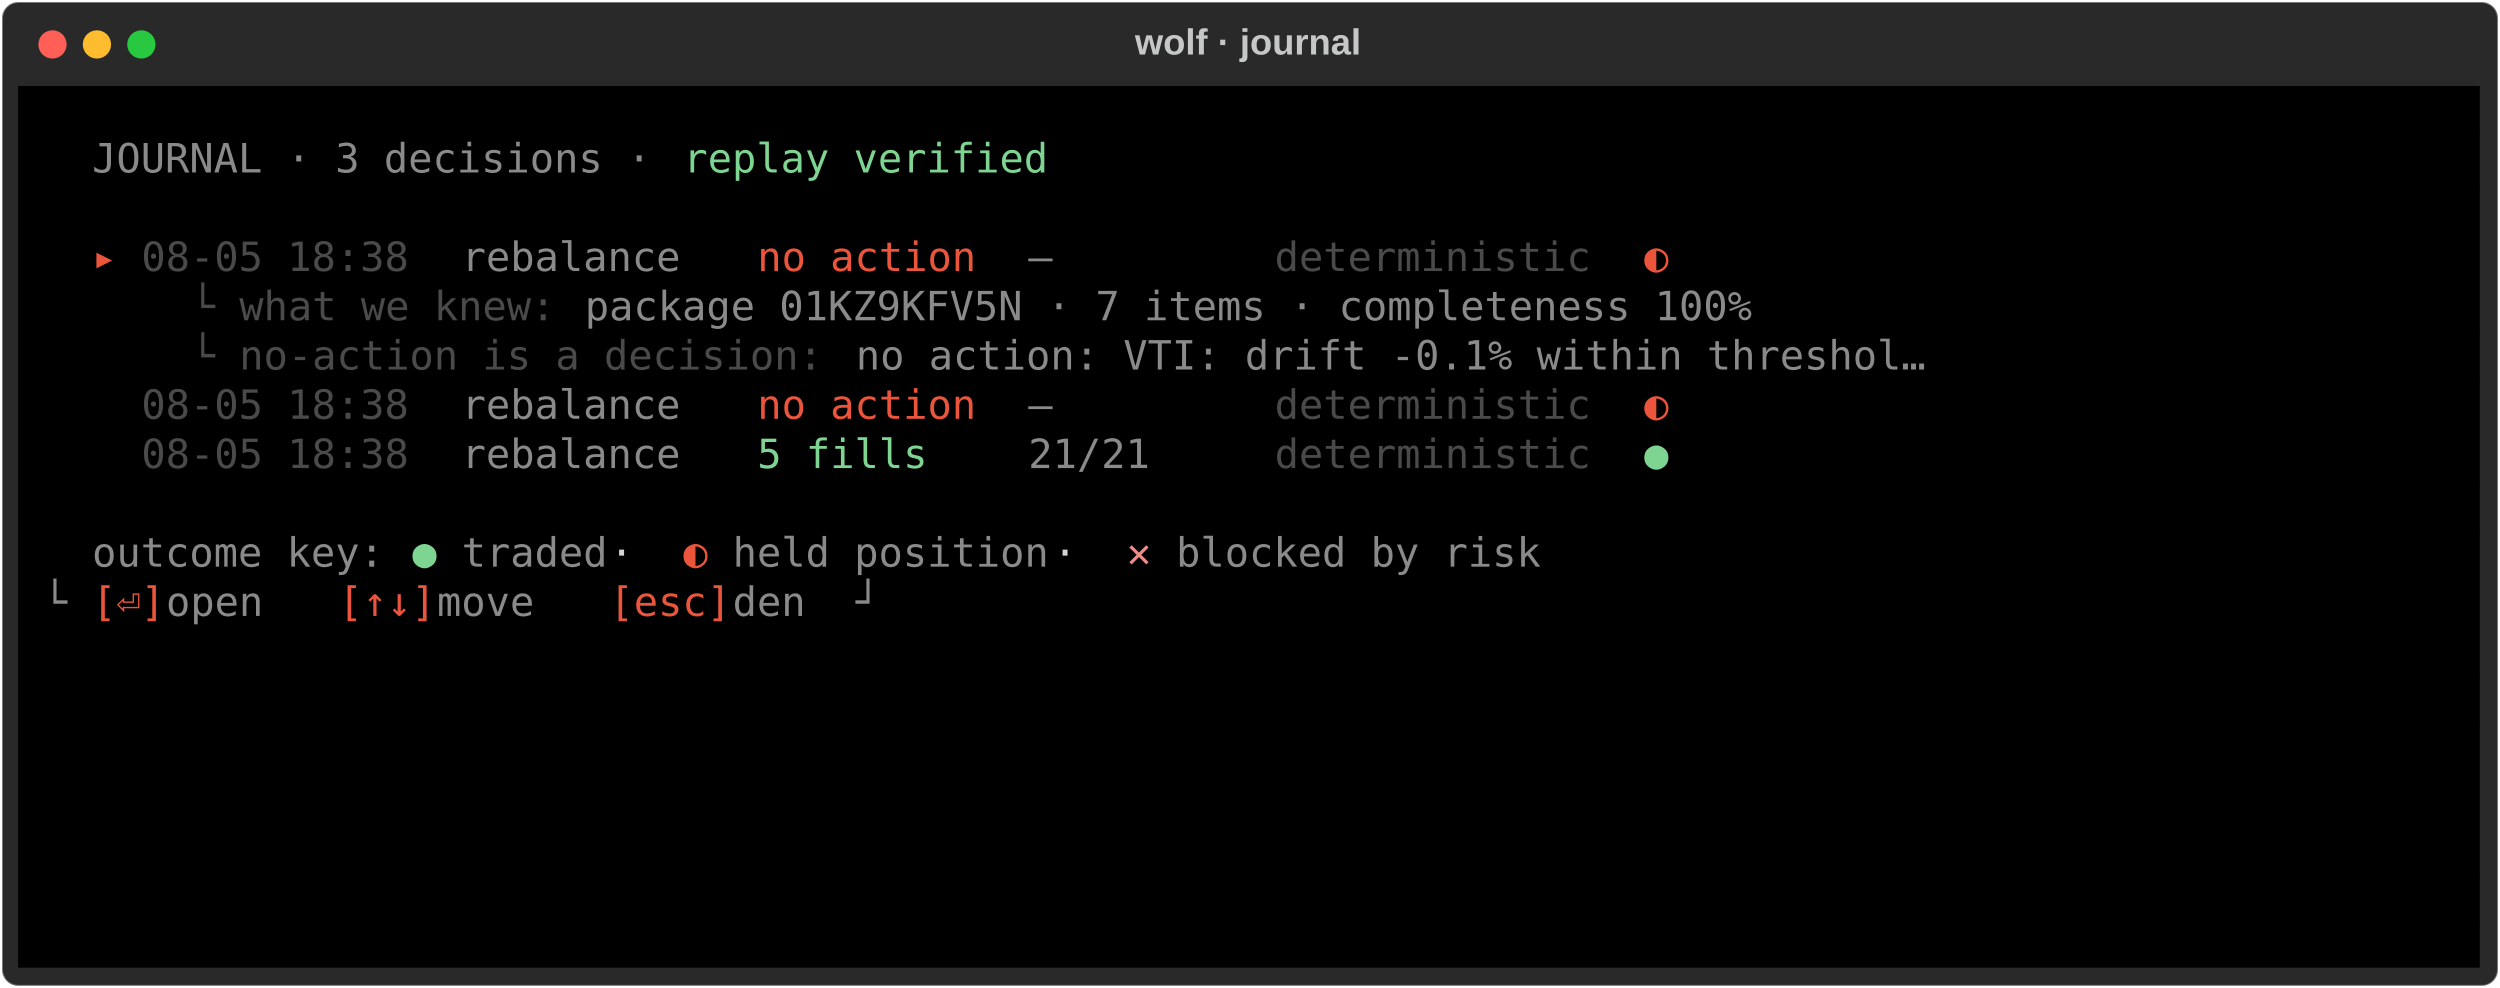
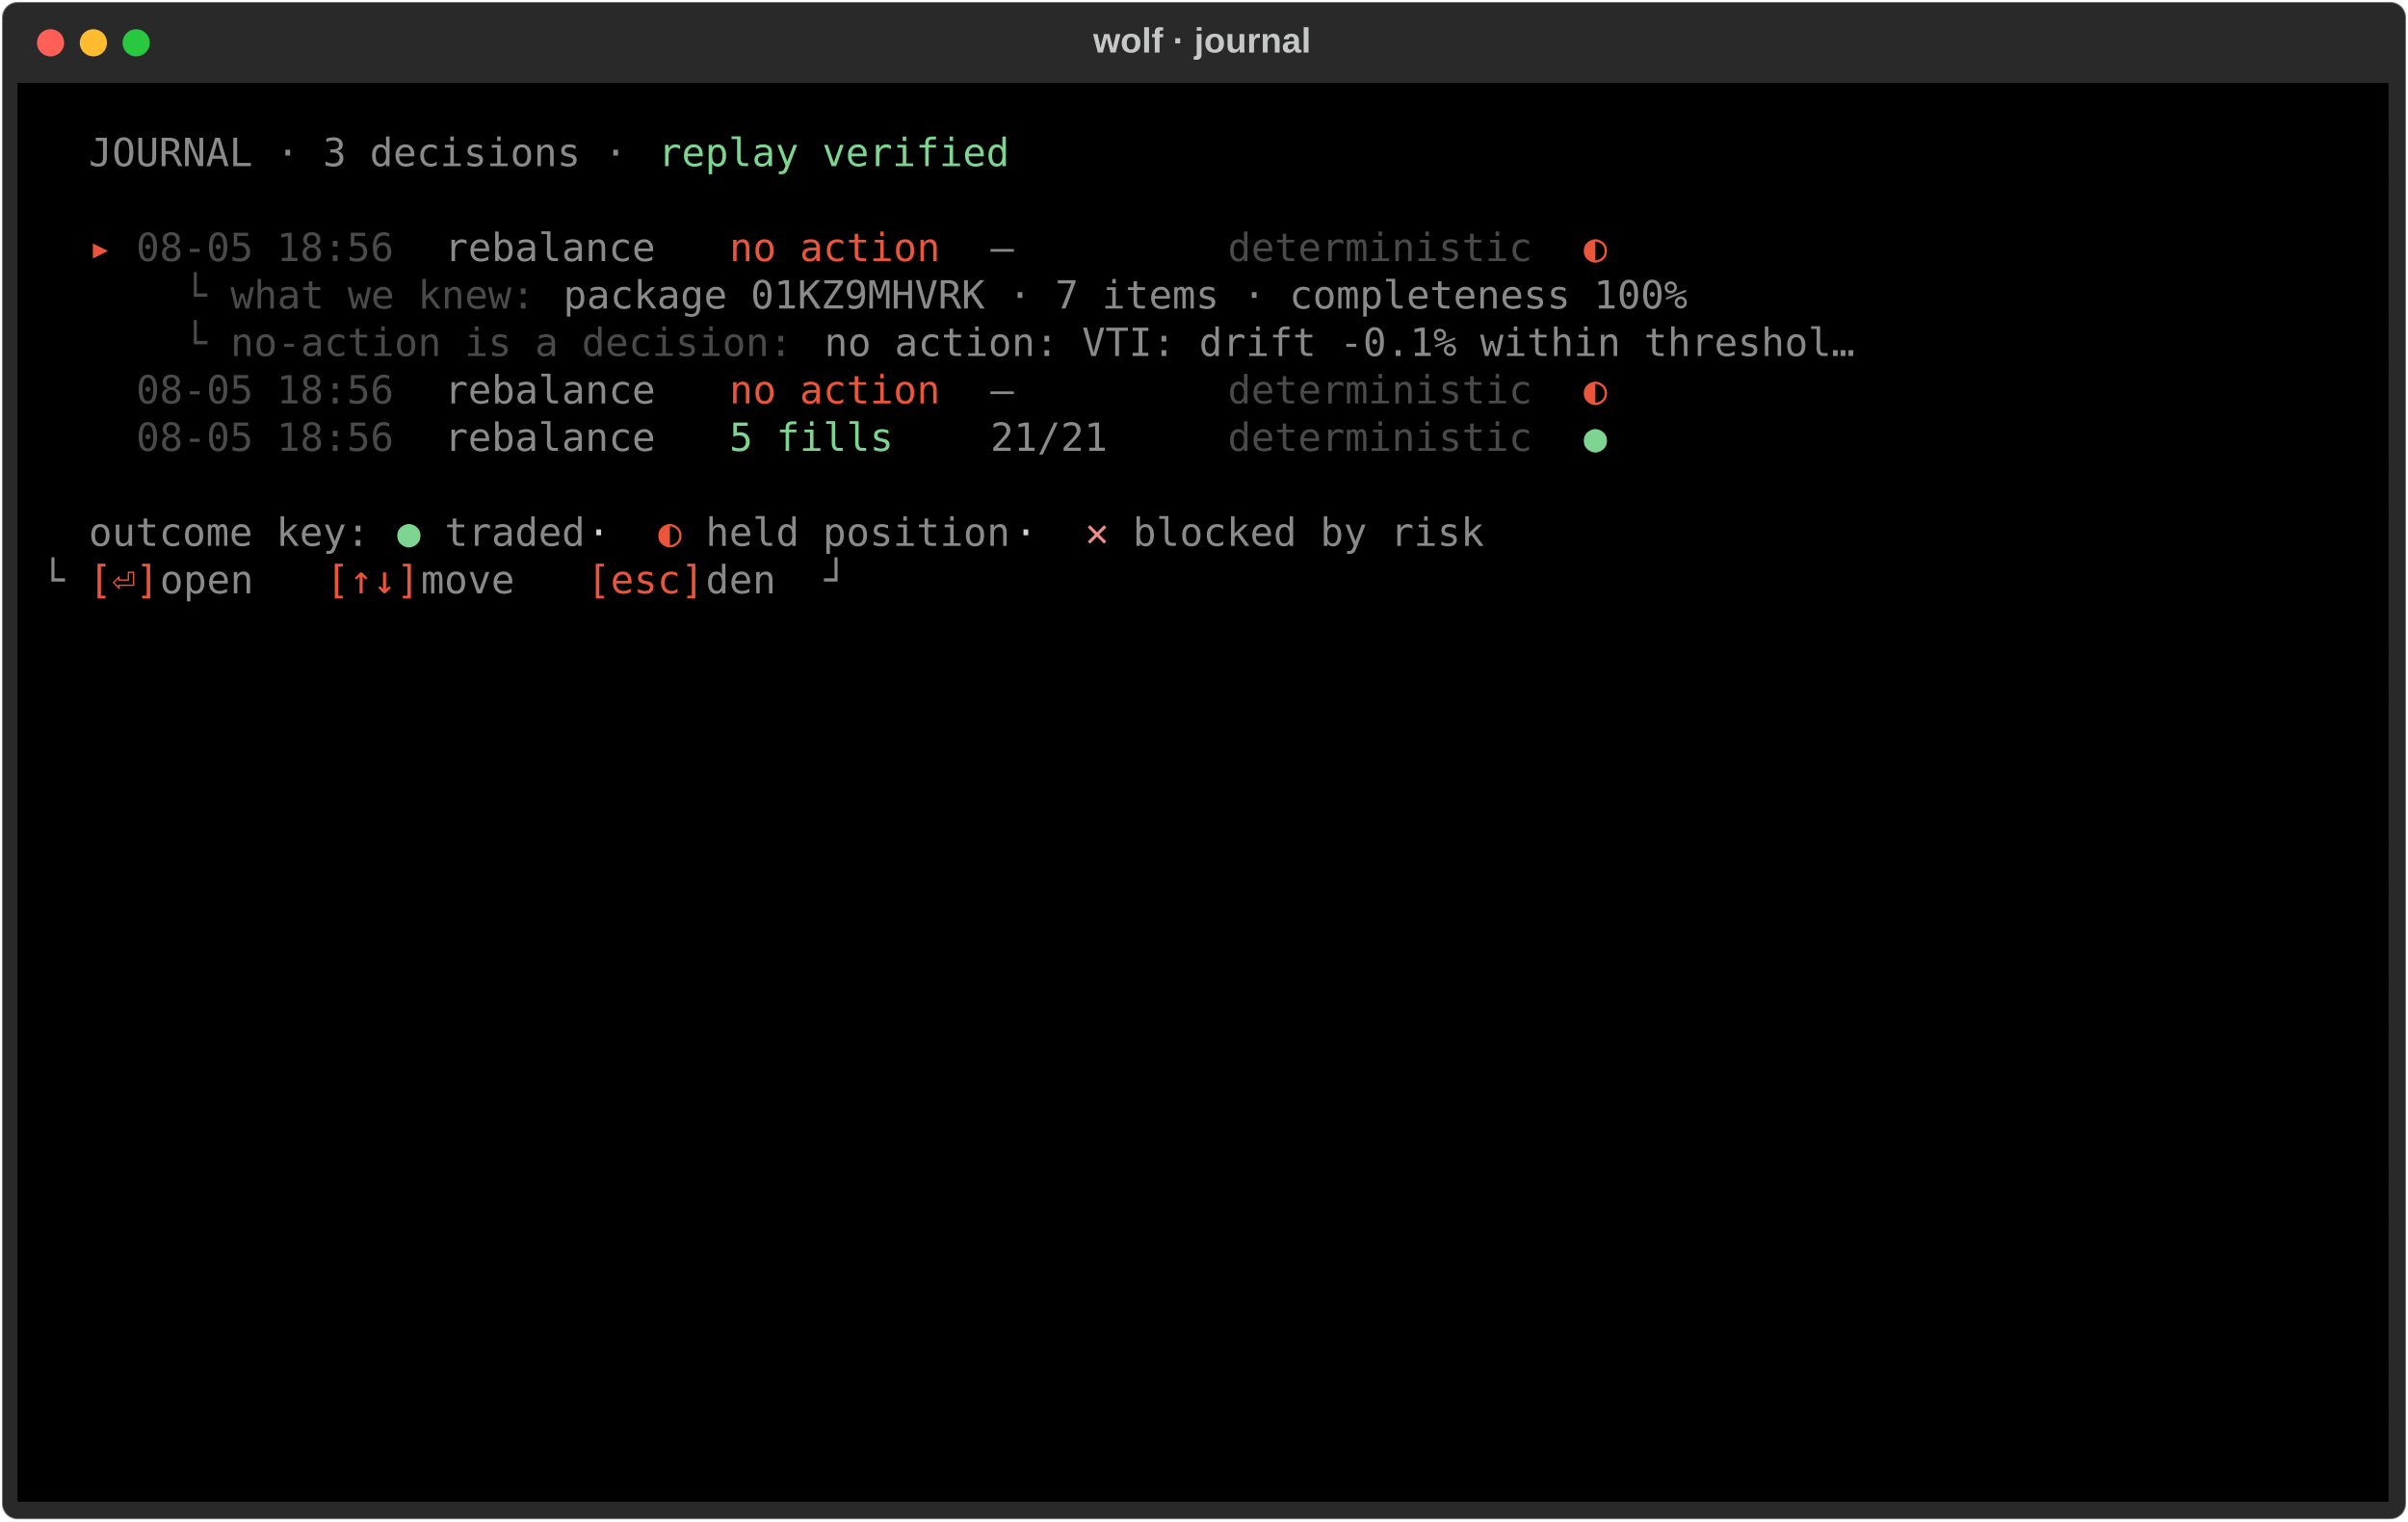
- <svg xmlns="http://www.w3.org/2000/svg" class="rich-terminal" viewBox="0 0 1238 489.2">
+ <svg xmlns="http://www.w3.org/2000/svg" class="rich-terminal" viewBox="0 0 1238 782.0">
  <style>

    @font-face {
        font-family: "Fira Code";
        src: local("FiraCode-Regular"),
                url("https://cdnjs.cloudflare.com/ajax/libs/firacode/6.2.0/woff2/FiraCode-Regular.woff2") format("woff2"),
                url("https://cdnjs.cloudflare.com/ajax/libs/firacode/6.2.0/woff/FiraCode-Regular.woff") format("woff");
        font-style: normal;
        font-weight: 400;
    }
    @font-face {
        font-family: "Fira Code";
        src: local("FiraCode-Bold"),
                url("https://cdnjs.cloudflare.com/ajax/libs/firacode/6.2.0/woff2/FiraCode-Bold.woff2") format("woff2"),
                url("https://cdnjs.cloudflare.com/ajax/libs/firacode/6.2.0/woff/FiraCode-Bold.woff") format("woff");
        font-style: bold;
        font-weight: 700;
    }

-     .terminal-1604072841-matrix {
+     .terminal-660602770-matrix {
        font-family: Fira Code, monospace;
        font-size: 20px;
        line-height: 24.4px;
        font-variant-east-asian: full-width;
    }

-     .terminal-1604072841-title {
+     .terminal-660602770-title {
        font-size: 18px;
        font-weight: bold;
        font-family: arial;
    }

-     .terminal-1604072841-r1 { fill: #c5c8c6 }
- .terminal-1604072841-r2 { fill: #d4d4d4 }
- .terminal-1604072841-r3 { fill: #8a8a8a }
- .terminal-1604072841-r4 { fill: #7ed491 }
- .terminal-1604072841-r5 { fill: #ea553b }
- .terminal-1604072841-r6 { fill: #4a4a4a }
- .terminal-1604072841-r7 { fill: #f08c8c }
+     .terminal-660602770-r1 { fill: #c5c8c6 }
+ .terminal-660602770-r2 { fill: #d4d4d4 }
+ .terminal-660602770-r3 { fill: #8a8a8a }
+ .terminal-660602770-r4 { fill: #7ed491 }
+ .terminal-660602770-r5 { fill: #ea553b }
+ .terminal-660602770-r6 { fill: #4a4a4a }
+ .terminal-660602770-r7 { fill: #f08c8c }
    </style>
  <defs>
-     <clipPath id="terminal-1604072841-clip-terminal">
-       <rect x="0" y="0" width="1219.0" height="438.2" />
-     </clipPath>
-     <clipPath id="terminal-1604072841-line-0">
+     <clipPath id="terminal-660602770-clip-terminal">
+       <rect x="0" y="0" width="1219.0" height="731.0" />
+     </clipPath>
+     <clipPath id="terminal-660602770-line-0">
      <rect x="0" y="1.5" width="1220" height="24.65" />
    </clipPath>
-     <clipPath id="terminal-1604072841-line-1">
+     <clipPath id="terminal-660602770-line-1">
      <rect x="0" y="25.9" width="1220" height="24.65" />
    </clipPath>
-     <clipPath id="terminal-1604072841-line-2">
+     <clipPath id="terminal-660602770-line-2">
      <rect x="0" y="50.3" width="1220" height="24.65" />
    </clipPath>
-     <clipPath id="terminal-1604072841-line-3">
+     <clipPath id="terminal-660602770-line-3">
      <rect x="0" y="74.7" width="1220" height="24.65" />
    </clipPath>
-     <clipPath id="terminal-1604072841-line-4">
+     <clipPath id="terminal-660602770-line-4">
      <rect x="0" y="99.1" width="1220" height="24.65" />
    </clipPath>
-     <clipPath id="terminal-1604072841-line-5">
+     <clipPath id="terminal-660602770-line-5">
      <rect x="0" y="123.5" width="1220" height="24.65" />
    </clipPath>
-     <clipPath id="terminal-1604072841-line-6">
+     <clipPath id="terminal-660602770-line-6">
      <rect x="0" y="147.9" width="1220" height="24.65" />
    </clipPath>
-     <clipPath id="terminal-1604072841-line-7">
+     <clipPath id="terminal-660602770-line-7">
      <rect x="0" y="172.3" width="1220" height="24.65" />
    </clipPath>
-     <clipPath id="terminal-1604072841-line-8">
+     <clipPath id="terminal-660602770-line-8">
      <rect x="0" y="196.7" width="1220" height="24.65" />
    </clipPath>
-     <clipPath id="terminal-1604072841-line-9">
+     <clipPath id="terminal-660602770-line-9">
      <rect x="0" y="221.1" width="1220" height="24.65" />
    </clipPath>
-     <clipPath id="terminal-1604072841-line-10">
+     <clipPath id="terminal-660602770-line-10">
      <rect x="0" y="245.5" width="1220" height="24.65" />
    </clipPath>
-     <clipPath id="terminal-1604072841-line-11">
+     <clipPath id="terminal-660602770-line-11">
      <rect x="0" y="269.9" width="1220" height="24.65" />
    </clipPath>
-     <clipPath id="terminal-1604072841-line-12">
+     <clipPath id="terminal-660602770-line-12">
      <rect x="0" y="294.3" width="1220" height="24.65" />
    </clipPath>
-     <clipPath id="terminal-1604072841-line-13">
+     <clipPath id="terminal-660602770-line-13">
      <rect x="0" y="318.7" width="1220" height="24.65" />
    </clipPath>
-     <clipPath id="terminal-1604072841-line-14">
+     <clipPath id="terminal-660602770-line-14">
      <rect x="0" y="343.1" width="1220" height="24.65" />
    </clipPath>
-     <clipPath id="terminal-1604072841-line-15">
+     <clipPath id="terminal-660602770-line-15">
      <rect x="0" y="367.5" width="1220" height="24.65" />
    </clipPath>
-     <clipPath id="terminal-1604072841-line-16">
+     <clipPath id="terminal-660602770-line-16">
      <rect x="0" y="391.9" width="1220" height="24.65" />
    </clipPath>
+     <clipPath id="terminal-660602770-line-17">
+       <rect x="0" y="416.3" width="1220" height="24.65" />
+     </clipPath>
+     <clipPath id="terminal-660602770-line-18">
+       <rect x="0" y="440.7" width="1220" height="24.65" />
+     </clipPath>
+     <clipPath id="terminal-660602770-line-19">
+       <rect x="0" y="465.1" width="1220" height="24.65" />
+     </clipPath>
+     <clipPath id="terminal-660602770-line-20">
+       <rect x="0" y="489.5" width="1220" height="24.65" />
+     </clipPath>
+     <clipPath id="terminal-660602770-line-21">
+       <rect x="0" y="513.9" width="1220" height="24.65" />
+     </clipPath>
+     <clipPath id="terminal-660602770-line-22">
+       <rect x="0" y="538.3" width="1220" height="24.65" />
+     </clipPath>
+     <clipPath id="terminal-660602770-line-23">
+       <rect x="0" y="562.7" width="1220" height="24.65" />
+     </clipPath>
+     <clipPath id="terminal-660602770-line-24">
+       <rect x="0" y="587.1" width="1220" height="24.65" />
+     </clipPath>
+     <clipPath id="terminal-660602770-line-25">
+       <rect x="0" y="611.5" width="1220" height="24.65" />
+     </clipPath>
+     <clipPath id="terminal-660602770-line-26">
+       <rect x="0" y="635.9" width="1220" height="24.65" />
+     </clipPath>
+     <clipPath id="terminal-660602770-line-27">
+       <rect x="0" y="660.3" width="1220" height="24.65" />
+     </clipPath>
+     <clipPath id="terminal-660602770-line-28">
+       <rect x="0" y="684.7" width="1220" height="24.65" />
+     </clipPath>
  </defs>
-   <rect fill="#292929" stroke="rgba(255,255,255,0.35)" stroke-width="1" x="1" y="1" width="1236" height="487.2" rx="8" />
-   <text class="terminal-1604072841-title" fill="#c5c8c6" text-anchor="middle" x="618" y="27">wolf · journal</text>
+   <rect fill="#292929" stroke="rgba(255,255,255,0.35)" stroke-width="1" x="1" y="1" width="1236" height="780" rx="8" />
+   <text class="terminal-660602770-title" fill="#c5c8c6" text-anchor="middle" x="618" y="27">wolf · journal</text>
  <g transform="translate(26,22)">
    <circle cx="0" cy="0" r="7" fill="#ff5f57" />
    <circle cx="22" cy="0" r="7" fill="#febc2e" />
    <circle cx="44" cy="0" r="7" fill="#28c840" />
  </g>
-   <g transform="translate(9, 41)" clip-path="url(#terminal-1604072841-clip-terminal)">
+   <g transform="translate(9, 41)" clip-path="url(#terminal-660602770-clip-terminal)">
    <rect fill="#000000" x="0" y="1.5" width="12.2" height="24.65" shape-rendering="crispEdges" />
    <rect fill="#000000" x="12.2" y="1.5" width="0" height="24.65" shape-rendering="crispEdges" />
    <rect fill="#000000" x="12.2" y="1.5" width="1195.6" height="24.65" shape-rendering="crispEdges" />
    <rect fill="#000000" x="1207.8" y="1.5" width="12.2" height="24.65" shape-rendering="crispEdges" />
    <rect fill="#000000" x="0" y="25.9" width="12.2" height="24.65" shape-rendering="crispEdges" />
    <rect fill="#000000" x="12.2" y="25.9" width="24.4" height="24.65" shape-rendering="crispEdges" />
    <rect fill="#000000" x="36.6" y="25.9" width="280.6" height="24.65" shape-rendering="crispEdges" />
    <rect fill="#000000" x="317.2" y="25.9" width="12.2" height="24.65" shape-rendering="crispEdges" />
    <rect fill="#000000" x="329.4" y="25.9" width="183" height="24.65" shape-rendering="crispEdges" />
    <rect fill="#000000" x="512.4" y="25.9" width="695.4" height="24.65" shape-rendering="crispEdges" />
    <rect fill="#000000" x="1207.8" y="25.9" width="12.2" height="24.65" shape-rendering="crispEdges" />
    <rect fill="#000000" x="0" y="50.3" width="12.2" height="24.65" shape-rendering="crispEdges" />
    <rect fill="#000000" x="12.2" y="50.3" width="0" height="24.65" shape-rendering="crispEdges" />
    <rect fill="#000000" x="12.2" y="50.3" width="1195.6" height="24.65" shape-rendering="crispEdges" />
    <rect fill="#000000" x="1207.8" y="50.3" width="12.2" height="24.65" shape-rendering="crispEdges" />
    <rect fill="#000000" x="0" y="74.7" width="12.2" height="24.65" shape-rendering="crispEdges" />
    <rect fill="#000000" x="12.2" y="74.7" width="24.4" height="24.65" shape-rendering="crispEdges" />
    <rect fill="#000000" x="36.6" y="74.7" width="12.2" height="24.65" shape-rendering="crispEdges" />
    <rect fill="#000000" x="48.8" y="74.7" width="12.2" height="24.65" shape-rendering="crispEdges" />
    <rect fill="#000000" x="61" y="74.7" width="134.2" height="24.65" shape-rendering="crispEdges" />
    <rect fill="#000000" x="195.2" y="74.7" width="24.4" height="24.65" shape-rendering="crispEdges" />
    <rect fill="#000000" x="219.6" y="74.7" width="146.4" height="24.65" shape-rendering="crispEdges" />
    <rect fill="#000000" x="366" y="74.7" width="134.2" height="24.65" shape-rendering="crispEdges" />
    <rect fill="#000000" x="500.2" y="74.7" width="85.4" height="24.65" shape-rendering="crispEdges" />
    <rect fill="#000000" x="585.6" y="74.7" width="36.6" height="24.65" shape-rendering="crispEdges" />
    <rect fill="#000000" x="622.2" y="74.7" width="158.6" height="24.65" shape-rendering="crispEdges" />
    <rect fill="#000000" x="780.8" y="74.7" width="24.4" height="24.65" shape-rendering="crispEdges" />
    <rect fill="#000000" x="805.2" y="74.7" width="12.2" height="24.65" shape-rendering="crispEdges" />
    <rect fill="#000000" x="817.4" y="74.7" width="390.4" height="24.65" shape-rendering="crispEdges" />
    <rect fill="#000000" x="1207.8" y="74.7" width="12.2" height="24.65" shape-rendering="crispEdges" />
    <rect fill="#000000" x="0" y="99.1" width="12.2" height="24.65" shape-rendering="crispEdges" />
    <rect fill="#000000" x="12.2" y="99.1" width="73.2" height="24.65" shape-rendering="crispEdges" />
    <rect fill="#000000" x="85.4" y="99.1" width="183" height="24.65" shape-rendering="crispEdges" />
    <rect fill="#000000" x="268.4" y="99.1" width="12.2" height="24.65" shape-rendering="crispEdges" />
    <rect fill="#000000" x="280.6" y="99.1" width="585.6" height="24.65" shape-rendering="crispEdges" />
    <rect fill="#000000" x="866.2" y="99.1" width="341.6" height="24.65" shape-rendering="crispEdges" />
    <rect fill="#000000" x="1207.8" y="99.1" width="12.2" height="24.65" shape-rendering="crispEdges" />
    <rect fill="#000000" x="0" y="123.5" width="12.2" height="24.65" shape-rendering="crispEdges" />
    <rect fill="#000000" x="12.2" y="123.5" width="73.2" height="24.65" shape-rendering="crispEdges" />
    <rect fill="#000000" x="85.4" y="123.5" width="317.2" height="24.65" shape-rendering="crispEdges" />
    <rect fill="#000000" x="402.6" y="123.5" width="12.2" height="24.65" shape-rendering="crispEdges" />
    <rect fill="#000000" x="414.8" y="123.5" width="536.8" height="24.65" shape-rendering="crispEdges" />
    <rect fill="#000000" x="951.6" y="123.5" width="256.2" height="24.65" shape-rendering="crispEdges" />
    <rect fill="#000000" x="1207.8" y="123.5" width="12.2" height="24.65" shape-rendering="crispEdges" />
    <rect fill="#000000" x="0" y="147.9" width="12.2" height="24.65" shape-rendering="crispEdges" />
    <rect fill="#000000" x="12.2" y="147.9" width="48.8" height="24.65" shape-rendering="crispEdges" />
    <rect fill="#000000" x="61" y="147.9" width="134.2" height="24.65" shape-rendering="crispEdges" />
    <rect fill="#000000" x="195.2" y="147.9" width="24.4" height="24.65" shape-rendering="crispEdges" />
    <rect fill="#000000" x="219.6" y="147.9" width="146.4" height="24.65" shape-rendering="crispEdges" />
    <rect fill="#000000" x="366" y="147.9" width="134.2" height="24.65" shape-rendering="crispEdges" />
    <rect fill="#000000" x="500.2" y="147.9" width="85.4" height="24.65" shape-rendering="crispEdges" />
    <rect fill="#000000" x="585.6" y="147.9" width="36.6" height="24.65" shape-rendering="crispEdges" />
    <rect fill="#000000" x="622.2" y="147.9" width="158.6" height="24.65" shape-rendering="crispEdges" />
    <rect fill="#000000" x="780.8" y="147.9" width="24.4" height="24.65" shape-rendering="crispEdges" />
    <rect fill="#000000" x="805.2" y="147.9" width="12.2" height="24.65" shape-rendering="crispEdges" />
    <rect fill="#000000" x="817.4" y="147.9" width="390.4" height="24.65" shape-rendering="crispEdges" />
    <rect fill="#000000" x="1207.8" y="147.9" width="12.2" height="24.65" shape-rendering="crispEdges" />
    <rect fill="#000000" x="0" y="172.3" width="12.2" height="24.65" shape-rendering="crispEdges" />
    <rect fill="#000000" x="12.2" y="172.3" width="48.8" height="24.65" shape-rendering="crispEdges" />
    <rect fill="#000000" x="61" y="172.3" width="134.2" height="24.65" shape-rendering="crispEdges" />
    <rect fill="#000000" x="195.2" y="172.3" width="24.4" height="24.65" shape-rendering="crispEdges" />
    <rect fill="#000000" x="219.6" y="172.3" width="146.4" height="24.65" shape-rendering="crispEdges" />
    <rect fill="#000000" x="366" y="172.3" width="134.2" height="24.65" shape-rendering="crispEdges" />
    <rect fill="#000000" x="500.2" y="172.3" width="85.4" height="24.65" shape-rendering="crispEdges" />
    <rect fill="#000000" x="585.6" y="172.3" width="36.6" height="24.65" shape-rendering="crispEdges" />
    <rect fill="#000000" x="622.2" y="172.3" width="158.6" height="24.65" shape-rendering="crispEdges" />
    <rect fill="#000000" x="780.8" y="172.3" width="24.4" height="24.65" shape-rendering="crispEdges" />
    <rect fill="#000000" x="805.2" y="172.3" width="12.2" height="24.65" shape-rendering="crispEdges" />
    <rect fill="#000000" x="817.4" y="172.3" width="390.4" height="24.65" shape-rendering="crispEdges" />
    <rect fill="#000000" x="1207.8" y="172.3" width="12.2" height="24.65" shape-rendering="crispEdges" />
    <rect fill="#000000" x="0" y="196.7" width="12.2" height="24.65" shape-rendering="crispEdges" />
    <rect fill="#000000" x="12.2" y="196.7" width="0" height="24.65" shape-rendering="crispEdges" />
    <rect fill="#000000" x="12.2" y="196.7" width="1195.6" height="24.65" shape-rendering="crispEdges" />
    <rect fill="#000000" x="1207.8" y="196.7" width="12.2" height="24.65" shape-rendering="crispEdges" />
    <rect fill="#000000" x="0" y="221.1" width="12.2" height="24.65" shape-rendering="crispEdges" />
    <rect fill="#000000" x="12.2" y="221.1" width="24.4" height="24.65" shape-rendering="crispEdges" />
    <rect fill="#000000" x="36.6" y="221.1" width="146.4" height="24.65" shape-rendering="crispEdges" />
    <rect fill="#000000" x="183" y="221.1" width="12.2" height="24.65" shape-rendering="crispEdges" />
    <rect fill="#000000" x="195.2" y="221.1" width="12.2" height="24.65" shape-rendering="crispEdges" />
    <rect fill="#000000" x="207.4" y="221.1" width="12.2" height="24.65" shape-rendering="crispEdges" />
    <rect fill="#000000" x="219.6" y="221.1" width="73.2" height="24.65" shape-rendering="crispEdges" />
    <rect fill="#000000" x="292.8" y="221.1" width="36.6" height="24.65" shape-rendering="crispEdges" />
    <rect fill="#000000" x="329.4" y="221.1" width="12.2" height="24.65" shape-rendering="crispEdges" />
    <rect fill="#000000" x="341.6" y="221.1" width="12.2" height="24.65" shape-rendering="crispEdges" />
    <rect fill="#000000" x="353.8" y="221.1" width="158.6" height="24.65" shape-rendering="crispEdges" />
    <rect fill="#000000" x="512.4" y="221.1" width="36.6" height="24.65" shape-rendering="crispEdges" />
    <rect fill="#000000" x="549" y="221.1" width="12.2" height="24.65" shape-rendering="crispEdges" />
    <rect fill="#000000" x="561.2" y="221.1" width="12.2" height="24.65" shape-rendering="crispEdges" />
    <rect fill="#000000" x="573.4" y="221.1" width="183" height="24.65" shape-rendering="crispEdges" />
    <rect fill="#000000" x="756.4" y="221.1" width="451.4" height="24.65" shape-rendering="crispEdges" />
    <rect fill="#000000" x="1207.8" y="221.1" width="12.2" height="24.65" shape-rendering="crispEdges" />
    <rect fill="#000000" x="0" y="245.5" width="12.2" height="24.65" shape-rendering="crispEdges" />
    <rect fill="#000000" x="12.2" y="245.5" width="12.2" height="24.65" shape-rendering="crispEdges" />
    <rect fill="#000000" x="24.4" y="245.5" width="12.2" height="24.65" shape-rendering="crispEdges" />
    <rect fill="#000000" x="36.6" y="245.5" width="36.6" height="24.65" shape-rendering="crispEdges" />
    <rect fill="#000000" x="73.2" y="245.5" width="61" height="24.65" shape-rendering="crispEdges" />
    <rect fill="#000000" x="134.2" y="245.5" width="24.4" height="24.65" shape-rendering="crispEdges" />
    <rect fill="#000000" x="158.6" y="245.5" width="48.8" height="24.65" shape-rendering="crispEdges" />
    <rect fill="#000000" x="207.4" y="245.5" width="61" height="24.65" shape-rendering="crispEdges" />
    <rect fill="#000000" x="268.4" y="245.5" width="24.4" height="24.65" shape-rendering="crispEdges" />
    <rect fill="#000000" x="292.8" y="245.5" width="61" height="24.65" shape-rendering="crispEdges" />
    <rect fill="#000000" x="353.8" y="245.5" width="48.8" height="24.65" shape-rendering="crispEdges" />
    <rect fill="#000000" x="402.6" y="245.5" width="12.2" height="24.65" shape-rendering="crispEdges" />
    <rect fill="#000000" x="414.8" y="245.5" width="12.2" height="24.65" shape-rendering="crispEdges" />
    <rect fill="#000000" x="427" y="245.5" width="780.8" height="24.65" shape-rendering="crispEdges" />
    <rect fill="#000000" x="1207.8" y="245.5" width="12.2" height="24.65" shape-rendering="crispEdges" />
    <rect fill="#000000" x="0" y="269.9" width="12.2" height="24.65" shape-rendering="crispEdges" />
    <rect fill="#000000" x="12.2" y="269.9" width="1195.6" height="24.65" shape-rendering="crispEdges" />
    <rect fill="#000000" x="1207.8" y="269.9" width="12.2" height="24.65" shape-rendering="crispEdges" />
    <rect fill="#000000" x="0" y="294.3" width="12.2" height="24.65" shape-rendering="crispEdges" />
    <rect fill="#000000" x="12.2" y="294.3" width="1195.6" height="24.65" shape-rendering="crispEdges" />
    <rect fill="#000000" x="1207.8" y="294.3" width="12.2" height="24.65" shape-rendering="crispEdges" />
    <rect fill="#000000" x="0" y="318.7" width="12.2" height="24.65" shape-rendering="crispEdges" />
    <rect fill="#000000" x="12.2" y="318.7" width="1195.6" height="24.65" shape-rendering="crispEdges" />
    <rect fill="#000000" x="1207.8" y="318.7" width="12.2" height="24.65" shape-rendering="crispEdges" />
    <rect fill="#000000" x="0" y="343.1" width="12.2" height="24.65" shape-rendering="crispEdges" />
    <rect fill="#000000" x="12.2" y="343.1" width="1195.6" height="24.65" shape-rendering="crispEdges" />
    <rect fill="#000000" x="1207.8" y="343.1" width="12.2" height="24.65" shape-rendering="crispEdges" />
    <rect fill="#000000" x="0" y="367.5" width="12.2" height="24.65" shape-rendering="crispEdges" />
    <rect fill="#000000" x="12.2" y="367.5" width="1195.6" height="24.65" shape-rendering="crispEdges" />
    <rect fill="#000000" x="1207.8" y="367.5" width="12.2" height="24.65" shape-rendering="crispEdges" />
    <rect fill="#000000" x="0" y="391.9" width="12.2" height="24.65" shape-rendering="crispEdges" />
    <rect fill="#000000" x="12.2" y="391.9" width="1195.6" height="24.65" shape-rendering="crispEdges" />
    <rect fill="#000000" x="1207.8" y="391.9" width="12.2" height="24.65" shape-rendering="crispEdges" />
    <rect fill="#000000" x="0" y="416.3" width="12.2" height="24.65" shape-rendering="crispEdges" />
    <rect fill="#000000" x="12.2" y="416.3" width="1195.6" height="24.65" shape-rendering="crispEdges" />
    <rect fill="#000000" x="1207.8" y="416.3" width="12.2" height="24.65" shape-rendering="crispEdges" />
-     <g class="terminal-1604072841-matrix">
-       <text class="terminal-1604072841-r1" x="1220" y="20" textLength="12.2" clip-path="url(#terminal-1604072841-line-0)">
- </text>
-       <text class="terminal-1604072841-r3" x="36.6" y="44.4" textLength="280.6" clip-path="url(#terminal-1604072841-line-1)">JOURNAL · 3 decisions ·</text>
-       <text class="terminal-1604072841-r4" x="329.4" y="44.4" textLength="183" clip-path="url(#terminal-1604072841-line-1)">replay verified</text>
-       <text class="terminal-1604072841-r1" x="1220" y="44.4" textLength="12.2" clip-path="url(#terminal-1604072841-line-1)">
- </text>
-       <text class="terminal-1604072841-r1" x="1220" y="68.8" textLength="12.2" clip-path="url(#terminal-1604072841-line-2)">
- </text>
-       <text class="terminal-1604072841-r5" x="36.6" y="93.2" textLength="12.2" clip-path="url(#terminal-1604072841-line-3)">▸</text>
-       <text class="terminal-1604072841-r6" x="61" y="93.2" textLength="134.2" clip-path="url(#terminal-1604072841-line-3)">08-05 18:38</text>
-       <text class="terminal-1604072841-r3" x="219.6" y="93.2" textLength="146.4" clip-path="url(#terminal-1604072841-line-3)">rebalance   </text>
-       <text class="terminal-1604072841-r5" x="366" y="93.2" textLength="134.2" clip-path="url(#terminal-1604072841-line-3)">no action  </text>
-       <text class="terminal-1604072841-r3" x="500.2" y="93.2" textLength="85.4" clip-path="url(#terminal-1604072841-line-3)">      —</text>
-       <text class="terminal-1604072841-r6" x="622.2" y="93.2" textLength="158.6" clip-path="url(#terminal-1604072841-line-3)">deterministic</text>
-       <text class="terminal-1604072841-r5" x="805.2" y="93.2" textLength="12.2" clip-path="url(#terminal-1604072841-line-3)">◐</text>
-       <text class="terminal-1604072841-r1" x="1220" y="93.2" textLength="12.2" clip-path="url(#terminal-1604072841-line-3)">
- </text>
-       <text class="terminal-1604072841-r6" x="85.4" y="117.6" textLength="183" clip-path="url(#terminal-1604072841-line-4)">└ what we knew:</text>
-       <text class="terminal-1604072841-r3" x="280.6" y="117.6" textLength="585.6" clip-path="url(#terminal-1604072841-line-4)">package 01KZ9KFV5N · 7 items · completeness 100%</text>
-       <text class="terminal-1604072841-r1" x="1220" y="117.6" textLength="12.2" clip-path="url(#terminal-1604072841-line-4)">
- </text>
-       <text class="terminal-1604072841-r6" x="85.4" y="142" textLength="317.2" clip-path="url(#terminal-1604072841-line-5)">└ no-action is a decision:</text>
-       <text class="terminal-1604072841-r3" x="414.8" y="142" textLength="536.8" clip-path="url(#terminal-1604072841-line-5)">no action: VTI: drift -0.1% within threshol…</text>
-       <text class="terminal-1604072841-r1" x="1220" y="142" textLength="12.2" clip-path="url(#terminal-1604072841-line-5)">
- </text>
-       <text class="terminal-1604072841-r6" x="61" y="166.4" textLength="134.2" clip-path="url(#terminal-1604072841-line-6)">08-05 18:38</text>
-       <text class="terminal-1604072841-r3" x="219.6" y="166.4" textLength="146.4" clip-path="url(#terminal-1604072841-line-6)">rebalance   </text>
-       <text class="terminal-1604072841-r5" x="366" y="166.4" textLength="134.2" clip-path="url(#terminal-1604072841-line-6)">no action  </text>
-       <text class="terminal-1604072841-r3" x="500.2" y="166.4" textLength="85.4" clip-path="url(#terminal-1604072841-line-6)">      —</text>
-       <text class="terminal-1604072841-r6" x="622.2" y="166.4" textLength="158.6" clip-path="url(#terminal-1604072841-line-6)">deterministic</text>
-       <text class="terminal-1604072841-r5" x="805.2" y="166.4" textLength="12.2" clip-path="url(#terminal-1604072841-line-6)">◐</text>
-       <text class="terminal-1604072841-r1" x="1220" y="166.4" textLength="12.2" clip-path="url(#terminal-1604072841-line-6)">
- </text>
-       <text class="terminal-1604072841-r6" x="61" y="190.8" textLength="134.2" clip-path="url(#terminal-1604072841-line-7)">08-05 18:38</text>
-       <text class="terminal-1604072841-r3" x="219.6" y="190.8" textLength="146.4" clip-path="url(#terminal-1604072841-line-7)">rebalance   </text>
-       <text class="terminal-1604072841-r4" x="366" y="190.8" textLength="134.2" clip-path="url(#terminal-1604072841-line-7)">5 fills    </text>
-       <text class="terminal-1604072841-r3" x="500.2" y="190.8" textLength="85.4" clip-path="url(#terminal-1604072841-line-7)">  21/21</text>
-       <text class="terminal-1604072841-r6" x="622.2" y="190.8" textLength="158.6" clip-path="url(#terminal-1604072841-line-7)">deterministic</text>
-       <text class="terminal-1604072841-r4" x="805.2" y="190.8" textLength="12.2" clip-path="url(#terminal-1604072841-line-7)">●</text>
-       <text class="terminal-1604072841-r1" x="1220" y="190.8" textLength="12.2" clip-path="url(#terminal-1604072841-line-7)">
- </text>
-       <text class="terminal-1604072841-r1" x="1220" y="215.2" textLength="12.2" clip-path="url(#terminal-1604072841-line-8)">
- </text>
-       <text class="terminal-1604072841-r3" x="36.6" y="239.6" textLength="146.4" clip-path="url(#terminal-1604072841-line-9)">outcome key:</text>
-       <text class="terminal-1604072841-r4" x="195.2" y="239.6" textLength="12.2" clip-path="url(#terminal-1604072841-line-9)">●</text>
-       <text class="terminal-1604072841-r3" x="219.6" y="239.6" textLength="73.2" clip-path="url(#terminal-1604072841-line-9)">traded</text>
-       <text class="terminal-1604072841-r2" x="292.8" y="239.6" textLength="36.6" clip-path="url(#terminal-1604072841-line-9)"> · </text>
-       <text class="terminal-1604072841-r5" x="329.4" y="239.6" textLength="12.2" clip-path="url(#terminal-1604072841-line-9)">◐</text>
-       <text class="terminal-1604072841-r3" x="353.8" y="239.6" textLength="158.6" clip-path="url(#terminal-1604072841-line-9)">held position</text>
-       <text class="terminal-1604072841-r2" x="512.4" y="239.6" textLength="36.6" clip-path="url(#terminal-1604072841-line-9)"> · </text>
-       <text class="terminal-1604072841-r7" x="549" y="239.6" textLength="12.2" clip-path="url(#terminal-1604072841-line-9)">✕</text>
-       <text class="terminal-1604072841-r3" x="573.4" y="239.6" textLength="183" clip-path="url(#terminal-1604072841-line-9)">blocked by risk</text>
-       <text class="terminal-1604072841-r1" x="1220" y="239.6" textLength="12.2" clip-path="url(#terminal-1604072841-line-9)">
- </text>
-       <text class="terminal-1604072841-r3" x="12.2" y="264" textLength="12.2" clip-path="url(#terminal-1604072841-line-10)">└</text>
-       <text class="terminal-1604072841-r5" x="36.6" y="264" textLength="36.6" clip-path="url(#terminal-1604072841-line-10)">[⏎]</text>
-       <text class="terminal-1604072841-r3" x="73.2" y="264" textLength="61" clip-path="url(#terminal-1604072841-line-10)"> open</text>
-       <text class="terminal-1604072841-r5" x="158.6" y="264" textLength="48.8" clip-path="url(#terminal-1604072841-line-10)">[↑↓]</text>
-       <text class="terminal-1604072841-r3" x="207.4" y="264" textLength="61" clip-path="url(#terminal-1604072841-line-10)"> move</text>
-       <text class="terminal-1604072841-r5" x="292.8" y="264" textLength="61" clip-path="url(#terminal-1604072841-line-10)">[esc]</text>
-       <text class="terminal-1604072841-r3" x="353.8" y="264" textLength="48.8" clip-path="url(#terminal-1604072841-line-10)"> den</text>
-       <text class="terminal-1604072841-r3" x="414.8" y="264" textLength="12.2" clip-path="url(#terminal-1604072841-line-10)">┘</text>
-       <text class="terminal-1604072841-r1" x="1220" y="264" textLength="12.2" clip-path="url(#terminal-1604072841-line-10)">
- </text>
-       <text class="terminal-1604072841-r1" x="1220" y="288.4" textLength="12.2" clip-path="url(#terminal-1604072841-line-11)">
- </text>
-       <text class="terminal-1604072841-r1" x="1220" y="312.8" textLength="12.2" clip-path="url(#terminal-1604072841-line-12)">
- </text>
-       <text class="terminal-1604072841-r1" x="1220" y="337.2" textLength="12.2" clip-path="url(#terminal-1604072841-line-13)">
- </text>
-       <text class="terminal-1604072841-r1" x="1220" y="361.6" textLength="12.2" clip-path="url(#terminal-1604072841-line-14)">
- </text>
-       <text class="terminal-1604072841-r1" x="1220" y="386" textLength="12.2" clip-path="url(#terminal-1604072841-line-15)">
- </text>
-       <text class="terminal-1604072841-r1" x="1220" y="410.4" textLength="12.2" clip-path="url(#terminal-1604072841-line-16)">
+     <rect fill="#000000" x="0" y="440.7" width="12.2" height="24.65" shape-rendering="crispEdges" />
+     <rect fill="#000000" x="12.2" y="440.7" width="1195.6" height="24.65" shape-rendering="crispEdges" />
+     <rect fill="#000000" x="1207.8" y="440.7" width="12.2" height="24.65" shape-rendering="crispEdges" />
+     <rect fill="#000000" x="0" y="465.1" width="12.2" height="24.65" shape-rendering="crispEdges" />
+     <rect fill="#000000" x="12.2" y="465.1" width="1195.6" height="24.65" shape-rendering="crispEdges" />
+     <rect fill="#000000" x="1207.8" y="465.1" width="12.2" height="24.65" shape-rendering="crispEdges" />
+     <rect fill="#000000" x="0" y="489.5" width="12.2" height="24.65" shape-rendering="crispEdges" />
+     <rect fill="#000000" x="12.2" y="489.5" width="1195.6" height="24.65" shape-rendering="crispEdges" />
+     <rect fill="#000000" x="1207.8" y="489.5" width="12.2" height="24.65" shape-rendering="crispEdges" />
+     <rect fill="#000000" x="0" y="513.9" width="12.2" height="24.65" shape-rendering="crispEdges" />
+     <rect fill="#000000" x="12.2" y="513.9" width="1195.6" height="24.65" shape-rendering="crispEdges" />
+     <rect fill="#000000" x="1207.8" y="513.9" width="12.2" height="24.65" shape-rendering="crispEdges" />
+     <rect fill="#000000" x="0" y="538.3" width="12.2" height="24.65" shape-rendering="crispEdges" />
+     <rect fill="#000000" x="12.2" y="538.3" width="1195.6" height="24.65" shape-rendering="crispEdges" />
+     <rect fill="#000000" x="1207.8" y="538.3" width="12.2" height="24.65" shape-rendering="crispEdges" />
+     <rect fill="#000000" x="0" y="562.7" width="12.2" height="24.65" shape-rendering="crispEdges" />
+     <rect fill="#000000" x="12.2" y="562.7" width="1195.6" height="24.65" shape-rendering="crispEdges" />
+     <rect fill="#000000" x="1207.8" y="562.7" width="12.2" height="24.65" shape-rendering="crispEdges" />
+     <rect fill="#000000" x="0" y="587.1" width="12.2" height="24.65" shape-rendering="crispEdges" />
+     <rect fill="#000000" x="12.2" y="587.1" width="1195.6" height="24.65" shape-rendering="crispEdges" />
+     <rect fill="#000000" x="1207.8" y="587.1" width="12.2" height="24.65" shape-rendering="crispEdges" />
+     <rect fill="#000000" x="0" y="611.5" width="12.2" height="24.65" shape-rendering="crispEdges" />
+     <rect fill="#000000" x="12.2" y="611.5" width="1195.6" height="24.65" shape-rendering="crispEdges" />
+     <rect fill="#000000" x="1207.8" y="611.5" width="12.2" height="24.65" shape-rendering="crispEdges" />
+     <rect fill="#000000" x="0" y="635.9" width="12.2" height="24.65" shape-rendering="crispEdges" />
+     <rect fill="#000000" x="12.2" y="635.9" width="1195.6" height="24.65" shape-rendering="crispEdges" />
+     <rect fill="#000000" x="1207.8" y="635.9" width="12.2" height="24.65" shape-rendering="crispEdges" />
+     <rect fill="#000000" x="0" y="660.3" width="12.2" height="24.65" shape-rendering="crispEdges" />
+     <rect fill="#000000" x="12.2" y="660.3" width="1195.6" height="24.65" shape-rendering="crispEdges" />
+     <rect fill="#000000" x="1207.8" y="660.3" width="12.2" height="24.65" shape-rendering="crispEdges" />
+     <rect fill="#000000" x="0" y="684.7" width="12.2" height="24.65" shape-rendering="crispEdges" />
+     <rect fill="#000000" x="12.2" y="684.7" width="1195.6" height="24.65" shape-rendering="crispEdges" />
+     <rect fill="#000000" x="1207.8" y="684.7" width="12.2" height="24.65" shape-rendering="crispEdges" />
+     <rect fill="#000000" x="0" y="709.1" width="12.2" height="24.65" shape-rendering="crispEdges" />
+     <rect fill="#000000" x="12.2" y="709.1" width="1195.6" height="24.65" shape-rendering="crispEdges" />
+     <rect fill="#000000" x="1207.8" y="709.1" width="12.2" height="24.65" shape-rendering="crispEdges" />
+     <g class="terminal-660602770-matrix">
+       <text class="terminal-660602770-r1" x="1220" y="20" textLength="12.2" clip-path="url(#terminal-660602770-line-0)">
+ </text>
+       <text class="terminal-660602770-r3" x="36.6" y="44.4" textLength="280.6" clip-path="url(#terminal-660602770-line-1)">JOURNAL · 3 decisions ·</text>
+       <text class="terminal-660602770-r4" x="329.4" y="44.4" textLength="183" clip-path="url(#terminal-660602770-line-1)">replay verified</text>
+       <text class="terminal-660602770-r1" x="1220" y="44.4" textLength="12.2" clip-path="url(#terminal-660602770-line-1)">
+ </text>
+       <text class="terminal-660602770-r1" x="1220" y="68.8" textLength="12.2" clip-path="url(#terminal-660602770-line-2)">
+ </text>
+       <text class="terminal-660602770-r5" x="36.6" y="93.2" textLength="12.2" clip-path="url(#terminal-660602770-line-3)">▸</text>
+       <text class="terminal-660602770-r6" x="61" y="93.2" textLength="134.2" clip-path="url(#terminal-660602770-line-3)">08-05 18:56</text>
+       <text class="terminal-660602770-r3" x="219.6" y="93.2" textLength="146.4" clip-path="url(#terminal-660602770-line-3)">rebalance   </text>
+       <text class="terminal-660602770-r5" x="366" y="93.2" textLength="134.2" clip-path="url(#terminal-660602770-line-3)">no action  </text>
+       <text class="terminal-660602770-r3" x="500.2" y="93.2" textLength="85.4" clip-path="url(#terminal-660602770-line-3)">      —</text>
+       <text class="terminal-660602770-r6" x="622.2" y="93.2" textLength="158.6" clip-path="url(#terminal-660602770-line-3)">deterministic</text>
+       <text class="terminal-660602770-r5" x="805.2" y="93.2" textLength="12.2" clip-path="url(#terminal-660602770-line-3)">◐</text>
+       <text class="terminal-660602770-r1" x="1220" y="93.2" textLength="12.2" clip-path="url(#terminal-660602770-line-3)">
+ </text>
+       <text class="terminal-660602770-r6" x="85.4" y="117.6" textLength="183" clip-path="url(#terminal-660602770-line-4)">└ what we knew:</text>
+       <text class="terminal-660602770-r3" x="280.6" y="117.6" textLength="585.6" clip-path="url(#terminal-660602770-line-4)">package 01KZ9MHVRK · 7 items · completeness 100%</text>
+       <text class="terminal-660602770-r1" x="1220" y="117.6" textLength="12.2" clip-path="url(#terminal-660602770-line-4)">
+ </text>
+       <text class="terminal-660602770-r6" x="85.4" y="142" textLength="317.2" clip-path="url(#terminal-660602770-line-5)">└ no-action is a decision:</text>
+       <text class="terminal-660602770-r3" x="414.8" y="142" textLength="536.8" clip-path="url(#terminal-660602770-line-5)">no action: VTI: drift -0.1% within threshol…</text>
+       <text class="terminal-660602770-r1" x="1220" y="142" textLength="12.2" clip-path="url(#terminal-660602770-line-5)">
+ </text>
+       <text class="terminal-660602770-r6" x="61" y="166.4" textLength="134.2" clip-path="url(#terminal-660602770-line-6)">08-05 18:56</text>
+       <text class="terminal-660602770-r3" x="219.6" y="166.4" textLength="146.4" clip-path="url(#terminal-660602770-line-6)">rebalance   </text>
+       <text class="terminal-660602770-r5" x="366" y="166.4" textLength="134.2" clip-path="url(#terminal-660602770-line-6)">no action  </text>
+       <text class="terminal-660602770-r3" x="500.2" y="166.4" textLength="85.4" clip-path="url(#terminal-660602770-line-6)">      —</text>
+       <text class="terminal-660602770-r6" x="622.2" y="166.4" textLength="158.6" clip-path="url(#terminal-660602770-line-6)">deterministic</text>
+       <text class="terminal-660602770-r5" x="805.2" y="166.4" textLength="12.2" clip-path="url(#terminal-660602770-line-6)">◐</text>
+       <text class="terminal-660602770-r1" x="1220" y="166.4" textLength="12.2" clip-path="url(#terminal-660602770-line-6)">
+ </text>
+       <text class="terminal-660602770-r6" x="61" y="190.8" textLength="134.2" clip-path="url(#terminal-660602770-line-7)">08-05 18:56</text>
+       <text class="terminal-660602770-r3" x="219.6" y="190.8" textLength="146.4" clip-path="url(#terminal-660602770-line-7)">rebalance   </text>
+       <text class="terminal-660602770-r4" x="366" y="190.8" textLength="134.2" clip-path="url(#terminal-660602770-line-7)">5 fills    </text>
+       <text class="terminal-660602770-r3" x="500.2" y="190.8" textLength="85.4" clip-path="url(#terminal-660602770-line-7)">  21/21</text>
+       <text class="terminal-660602770-r6" x="622.2" y="190.8" textLength="158.6" clip-path="url(#terminal-660602770-line-7)">deterministic</text>
+       <text class="terminal-660602770-r4" x="805.2" y="190.8" textLength="12.2" clip-path="url(#terminal-660602770-line-7)">●</text>
+       <text class="terminal-660602770-r1" x="1220" y="190.8" textLength="12.2" clip-path="url(#terminal-660602770-line-7)">
+ </text>
+       <text class="terminal-660602770-r1" x="1220" y="215.2" textLength="12.2" clip-path="url(#terminal-660602770-line-8)">
+ </text>
+       <text class="terminal-660602770-r3" x="36.6" y="239.6" textLength="146.4" clip-path="url(#terminal-660602770-line-9)">outcome key:</text>
+       <text class="terminal-660602770-r4" x="195.2" y="239.6" textLength="12.2" clip-path="url(#terminal-660602770-line-9)">●</text>
+       <text class="terminal-660602770-r3" x="219.6" y="239.6" textLength="73.2" clip-path="url(#terminal-660602770-line-9)">traded</text>
+       <text class="terminal-660602770-r2" x="292.8" y="239.6" textLength="36.6" clip-path="url(#terminal-660602770-line-9)"> · </text>
+       <text class="terminal-660602770-r5" x="329.4" y="239.6" textLength="12.2" clip-path="url(#terminal-660602770-line-9)">◐</text>
+       <text class="terminal-660602770-r3" x="353.8" y="239.6" textLength="158.6" clip-path="url(#terminal-660602770-line-9)">held position</text>
+       <text class="terminal-660602770-r2" x="512.4" y="239.6" textLength="36.6" clip-path="url(#terminal-660602770-line-9)"> · </text>
+       <text class="terminal-660602770-r7" x="549" y="239.6" textLength="12.2" clip-path="url(#terminal-660602770-line-9)">✕</text>
+       <text class="terminal-660602770-r3" x="573.4" y="239.6" textLength="183" clip-path="url(#terminal-660602770-line-9)">blocked by risk</text>
+       <text class="terminal-660602770-r1" x="1220" y="239.6" textLength="12.2" clip-path="url(#terminal-660602770-line-9)">
+ </text>
+       <text class="terminal-660602770-r3" x="12.2" y="264" textLength="12.2" clip-path="url(#terminal-660602770-line-10)">└</text>
+       <text class="terminal-660602770-r5" x="36.6" y="264" textLength="36.6" clip-path="url(#terminal-660602770-line-10)">[⏎]</text>
+       <text class="terminal-660602770-r3" x="73.2" y="264" textLength="61" clip-path="url(#terminal-660602770-line-10)"> open</text>
+       <text class="terminal-660602770-r5" x="158.6" y="264" textLength="48.8" clip-path="url(#terminal-660602770-line-10)">[↑↓]</text>
+       <text class="terminal-660602770-r3" x="207.4" y="264" textLength="61" clip-path="url(#terminal-660602770-line-10)"> move</text>
+       <text class="terminal-660602770-r5" x="292.8" y="264" textLength="61" clip-path="url(#terminal-660602770-line-10)">[esc]</text>
+       <text class="terminal-660602770-r3" x="353.8" y="264" textLength="48.8" clip-path="url(#terminal-660602770-line-10)"> den</text>
+       <text class="terminal-660602770-r3" x="414.8" y="264" textLength="12.2" clip-path="url(#terminal-660602770-line-10)">┘</text>
+       <text class="terminal-660602770-r1" x="1220" y="264" textLength="12.2" clip-path="url(#terminal-660602770-line-10)">
+ </text>
+       <text class="terminal-660602770-r1" x="1220" y="288.4" textLength="12.2" clip-path="url(#terminal-660602770-line-11)">
+ </text>
+       <text class="terminal-660602770-r1" x="1220" y="312.8" textLength="12.2" clip-path="url(#terminal-660602770-line-12)">
+ </text>
+       <text class="terminal-660602770-r1" x="1220" y="337.2" textLength="12.2" clip-path="url(#terminal-660602770-line-13)">
+ </text>
+       <text class="terminal-660602770-r1" x="1220" y="361.6" textLength="12.2" clip-path="url(#terminal-660602770-line-14)">
+ </text>
+       <text class="terminal-660602770-r1" x="1220" y="386" textLength="12.2" clip-path="url(#terminal-660602770-line-15)">
+ </text>
+       <text class="terminal-660602770-r1" x="1220" y="410.4" textLength="12.2" clip-path="url(#terminal-660602770-line-16)">
+ </text>
+       <text class="terminal-660602770-r1" x="1220" y="434.8" textLength="12.2" clip-path="url(#terminal-660602770-line-17)">
+ </text>
+       <text class="terminal-660602770-r1" x="1220" y="459.2" textLength="12.2" clip-path="url(#terminal-660602770-line-18)">
+ </text>
+       <text class="terminal-660602770-r1" x="1220" y="483.6" textLength="12.2" clip-path="url(#terminal-660602770-line-19)">
+ </text>
+       <text class="terminal-660602770-r1" x="1220" y="508" textLength="12.2" clip-path="url(#terminal-660602770-line-20)">
+ </text>
+       <text class="terminal-660602770-r1" x="1220" y="532.4" textLength="12.2" clip-path="url(#terminal-660602770-line-21)">
+ </text>
+       <text class="terminal-660602770-r1" x="1220" y="556.8" textLength="12.2" clip-path="url(#terminal-660602770-line-22)">
+ </text>
+       <text class="terminal-660602770-r1" x="1220" y="581.2" textLength="12.2" clip-path="url(#terminal-660602770-line-23)">
+ </text>
+       <text class="terminal-660602770-r1" x="1220" y="605.6" textLength="12.2" clip-path="url(#terminal-660602770-line-24)">
+ </text>
+       <text class="terminal-660602770-r1" x="1220" y="630" textLength="12.2" clip-path="url(#terminal-660602770-line-25)">
+ </text>
+       <text class="terminal-660602770-r1" x="1220" y="654.4" textLength="12.2" clip-path="url(#terminal-660602770-line-26)">
+ </text>
+       <text class="terminal-660602770-r1" x="1220" y="678.8" textLength="12.2" clip-path="url(#terminal-660602770-line-27)">
+ </text>
+       <text class="terminal-660602770-r1" x="1220" y="703.2" textLength="12.2" clip-path="url(#terminal-660602770-line-28)">
</text>
    </g>
  </g>
</svg>
